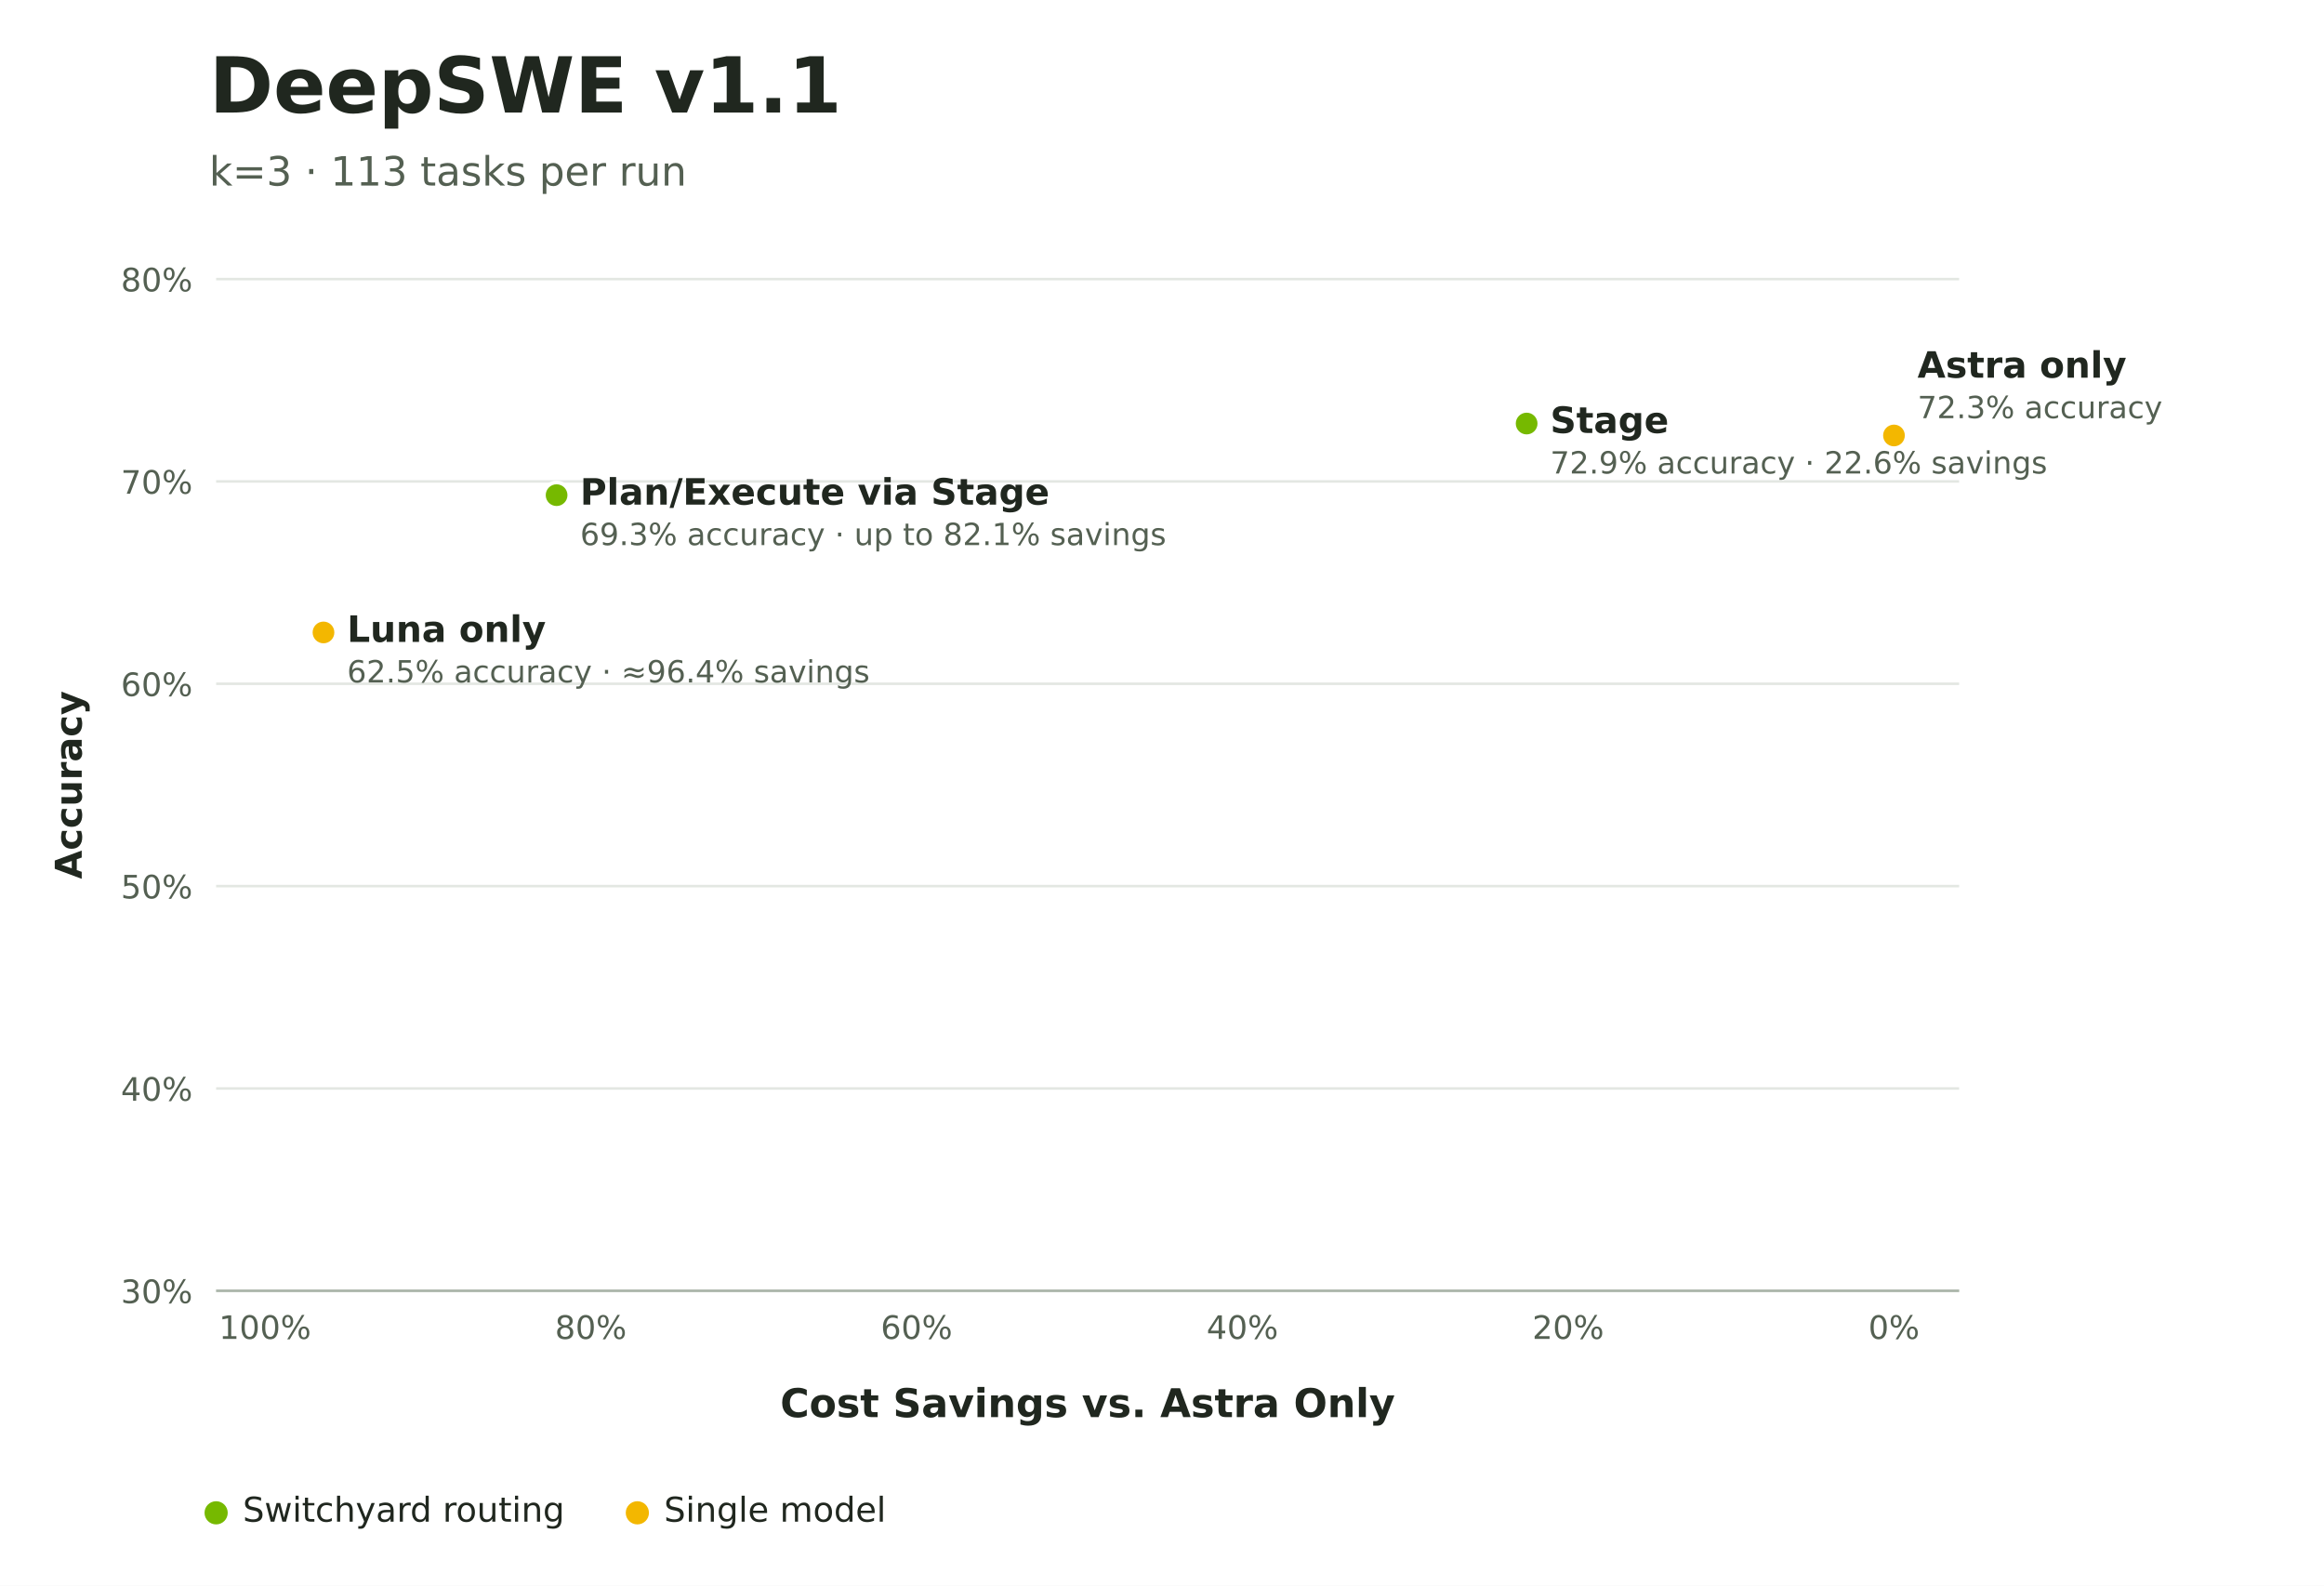
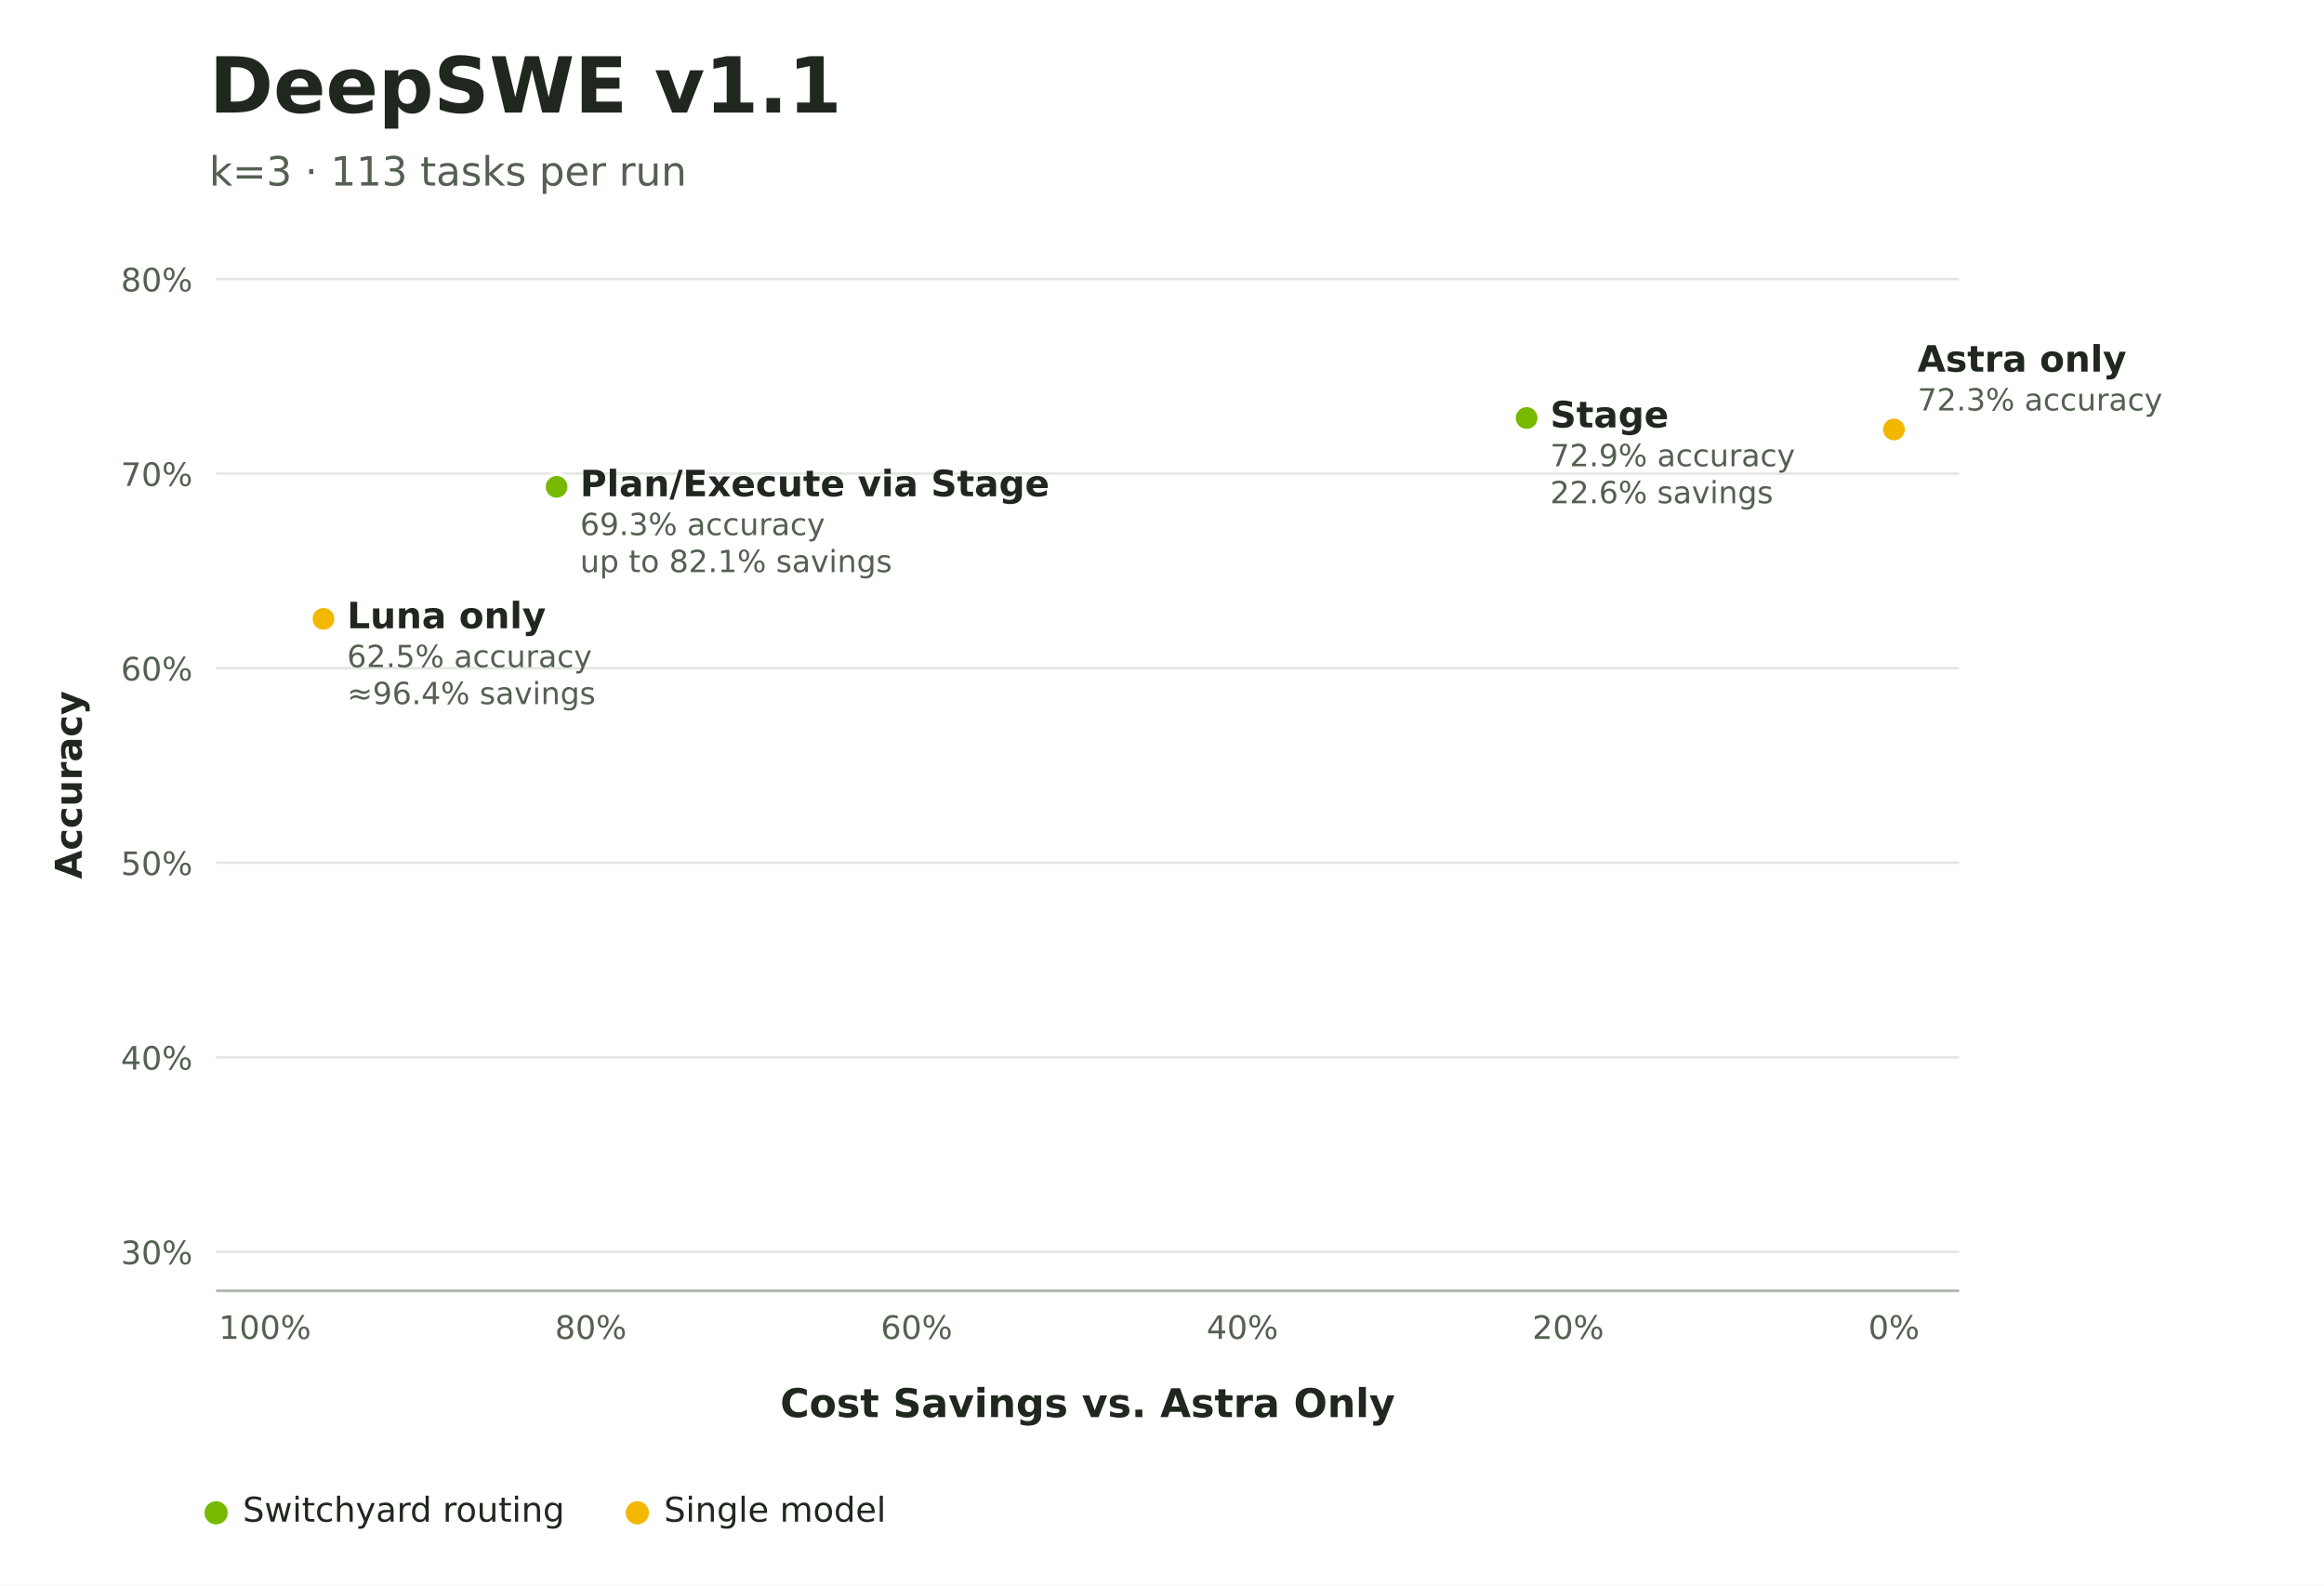
<svg xmlns="http://www.w3.org/2000/svg" viewBox="0 0 691.2 471.6" width="691.2" height="471.6" role="img" aria-labelledby="title desc" font-family="DejaVu Sans, Arial, sans-serif">
  <rect width="100%" height="100%" fill="white" />
  <text x="563.3" y="398.18" font-size="9.6" fill="#546052" text-anchor="middle">0%</text>
  <text x="466.4" y="398.18" font-size="9.6" fill="#546052" text-anchor="middle">20%</text>
  <text x="369.51" y="398.18" font-size="9.6" fill="#546052" text-anchor="middle">40%</text>
  <text x="272.61" y="398.18" font-size="9.6" fill="#546052" text-anchor="middle">60%</text>
  <text x="175.71" y="398.18" font-size="9.6" fill="#546052" text-anchor="middle">80%</text>
  <text x="78.82" y="398.18" font-size="9.6" fill="#546052" text-anchor="middle">100%</text>
  <text x="323.48" y="421.45" font-size="11.8" fill="#20271f" font-weight="700" text-anchor="middle">Cost Savings vs. Astra Only</text>
-   <line x1="64.28" y1="383.88" x2="582.68" y2="383.88" stroke="#e3e7e2" stroke-width="0.75" />
-   <text x="57.28" y="387.53" font-size="9.6" fill="#546052" text-anchor="end">30%</text>
-   <line x1="64.28" y1="323.71" x2="582.68" y2="323.71" stroke="#e3e7e2" stroke-width="0.75" />
-   <text x="57.28" y="327.35" font-size="9.6" fill="#546052" text-anchor="end">40%</text>
-   <line x1="64.28" y1="263.53" x2="582.68" y2="263.53" stroke="#e3e7e2" stroke-width="0.75" />
-   <text x="57.28" y="267.18" font-size="9.6" fill="#546052" text-anchor="end">50%</text>
-   <line x1="64.28" y1="203.35" x2="582.68" y2="203.35" stroke="#e3e7e2" stroke-width="0.75" />
-   <text x="57.28" y="207" font-size="9.6" fill="#546052" text-anchor="end">60%</text>
-   <line x1="64.28" y1="143.18" x2="582.68" y2="143.18" stroke="#e3e7e2" stroke-width="0.75" />
-   <text x="57.28" y="146.82" font-size="9.6" fill="#546052" text-anchor="end">70%</text>
+   <line x1="64.28" y1="372.31" x2="582.68" y2="372.31" stroke="#e3e7e2" stroke-width="0.75" />
+   <text x="57.28" y="375.96" font-size="9.6" fill="#546052" text-anchor="end">30%</text>
+   <line x1="64.28" y1="314.45" x2="582.68" y2="314.45" stroke="#e3e7e2" stroke-width="0.75" />
+   <text x="57.28" y="318.1" font-size="9.6" fill="#546052" text-anchor="end">40%</text>
+   <line x1="64.28" y1="256.59" x2="582.68" y2="256.59" stroke="#e3e7e2" stroke-width="0.75" />
+   <text x="57.28" y="260.23" font-size="9.6" fill="#546052" text-anchor="end">50%</text>
+   <line x1="64.28" y1="198.72" x2="582.68" y2="198.72" stroke="#e3e7e2" stroke-width="0.75" />
+   <text x="57.28" y="202.37" font-size="9.6" fill="#546052" text-anchor="end">60%</text>
+   <line x1="64.28" y1="140.86" x2="582.68" y2="140.86" stroke="#e3e7e2" stroke-width="0.75" />
+   <text x="57.28" y="144.51" font-size="9.6" fill="#546052" text-anchor="end">70%</text>
  <line x1="64.28" y1="83" x2="582.68" y2="83" stroke="#e3e7e2" stroke-width="0.75" />
  <text x="57.28" y="86.65" font-size="9.6" fill="#546052" text-anchor="end">80%</text>
  <text x="24.3" y="233.44" font-size="11" fill="#20271f" transform="rotate(-90 24.30152 233.442)" font-weight="700" text-anchor="middle">Accuracy</text>
  <line x1="64.28" y1="383.88" x2="582.68" y2="383.88" stroke="#aeb8ad" stroke-width="0.8" />
-   <circle cx="563.3" cy="129.51" r="3.78" fill="#f3b700" stroke="white" stroke-width="1.1" />
-   <circle cx="454.05" cy="125.96" r="3.78" fill="#76b900" stroke="white" stroke-width="1.1" />
-   <circle cx="165.54" cy="147.26" r="3.78" fill="#76b900" stroke="white" stroke-width="1.1" />
-   <circle cx="96.21" cy="188.09" r="3.78" fill="#f3b700" stroke="white" stroke-width="1.1" />
-   <text x="570.3" y="112.32" font-size="10.8" fill="#20271f" font-weight="700">Astra only</text>
-   <text x="570.3" y="124.37" font-size="9.1" fill="#546052">72.3% accuracy</text>
-   <text x="461.05" y="128.76" font-size="10.8" fill="#20271f" font-weight="700">Stage</text>
-   <text x="461.05" y="140.82" font-size="9.1" fill="#546052">72.9% accuracy · 22.6% savings</text>
-   <text x="172.54" y="150.07" font-size="10.8" fill="#20271f" font-weight="700">Plan/Execute via Stage</text>
-   <text x="172.54" y="162.12" font-size="9.1" fill="#546052">69.3% accuracy · up to 82.1% savings</text>
-   <text x="103.21" y="190.89" font-size="10.8" fill="#20271f" font-weight="700">Luna only</text>
-   <text x="103.21" y="202.95" font-size="9.1" fill="#546052">62.5% accuracy · ≈96.4% savings</text>
+   <circle cx="563.3" cy="127.72" r="3.78" fill="#f3b700" stroke="white" stroke-width="1.1" />
+   <circle cx="454.05" cy="124.31" r="3.78" fill="#76b900" stroke="white" stroke-width="1.1" />
+   <circle cx="165.54" cy="144.79" r="3.78" fill="#76b900" stroke="white" stroke-width="1.1" />
+   <circle cx="96.21" cy="184.05" r="3.78" fill="#f3b700" stroke="white" stroke-width="1.1" />
+   <text x="570.3" y="110.53" font-size="10.8" fill="#20271f" font-weight="700">Astra only</text>
+   <text x="570.3" y="122.08" font-size="9.1" fill="#546052">72.3% accuracy</text>
+   <text x="461.05" y="127.11" font-size="10.8" fill="#20271f" font-weight="700">Stage</text>
+   <text x="461.05" y="138.67" font-size="9.1" fill="#546052">72.9% accuracy</text>
+   <text x="461.05" y="149.67" font-size="9.1" fill="#546052">22.6% savings</text>
+   <text x="172.54" y="147.59" font-size="10.8" fill="#20271f" font-weight="700">Plan/Execute via Stage</text>
+   <text x="172.54" y="159.15" font-size="9.1" fill="#546052">69.3% accuracy</text>
+   <text x="172.54" y="170.15" font-size="9.1" fill="#546052">up to 82.1% savings</text>
+   <text x="103.21" y="186.85" font-size="10.8" fill="#20271f" font-weight="700">Luna only</text>
+   <text x="103.21" y="198.41" font-size="9.1" fill="#546052">62.5% accuracy</text>
+   <text x="103.21" y="209.41" font-size="9.1" fill="#546052">≈96.4% savings</text>
  <circle cx="64.28" cy="449.91" r="3.45" fill="#76b900" />
  <circle cx="189.56" cy="449.91" r="3.45" fill="#f3b700" />
  <text x="62.21" y="33.48" font-size="23" fill="#20271f" font-weight="700">DeepSWE v1.1</text>
  <text x="62.21" y="55.18" font-size="12" fill="#546052">k=3 · 113 tasks per run</text>
  <text x="72.2" y="452.54" font-size="10.15" fill="#20271f">Switchyard routing</text>
  <text x="197.48" y="452.54" font-size="10.15" fill="#20271f">Single model</text>
</svg>
